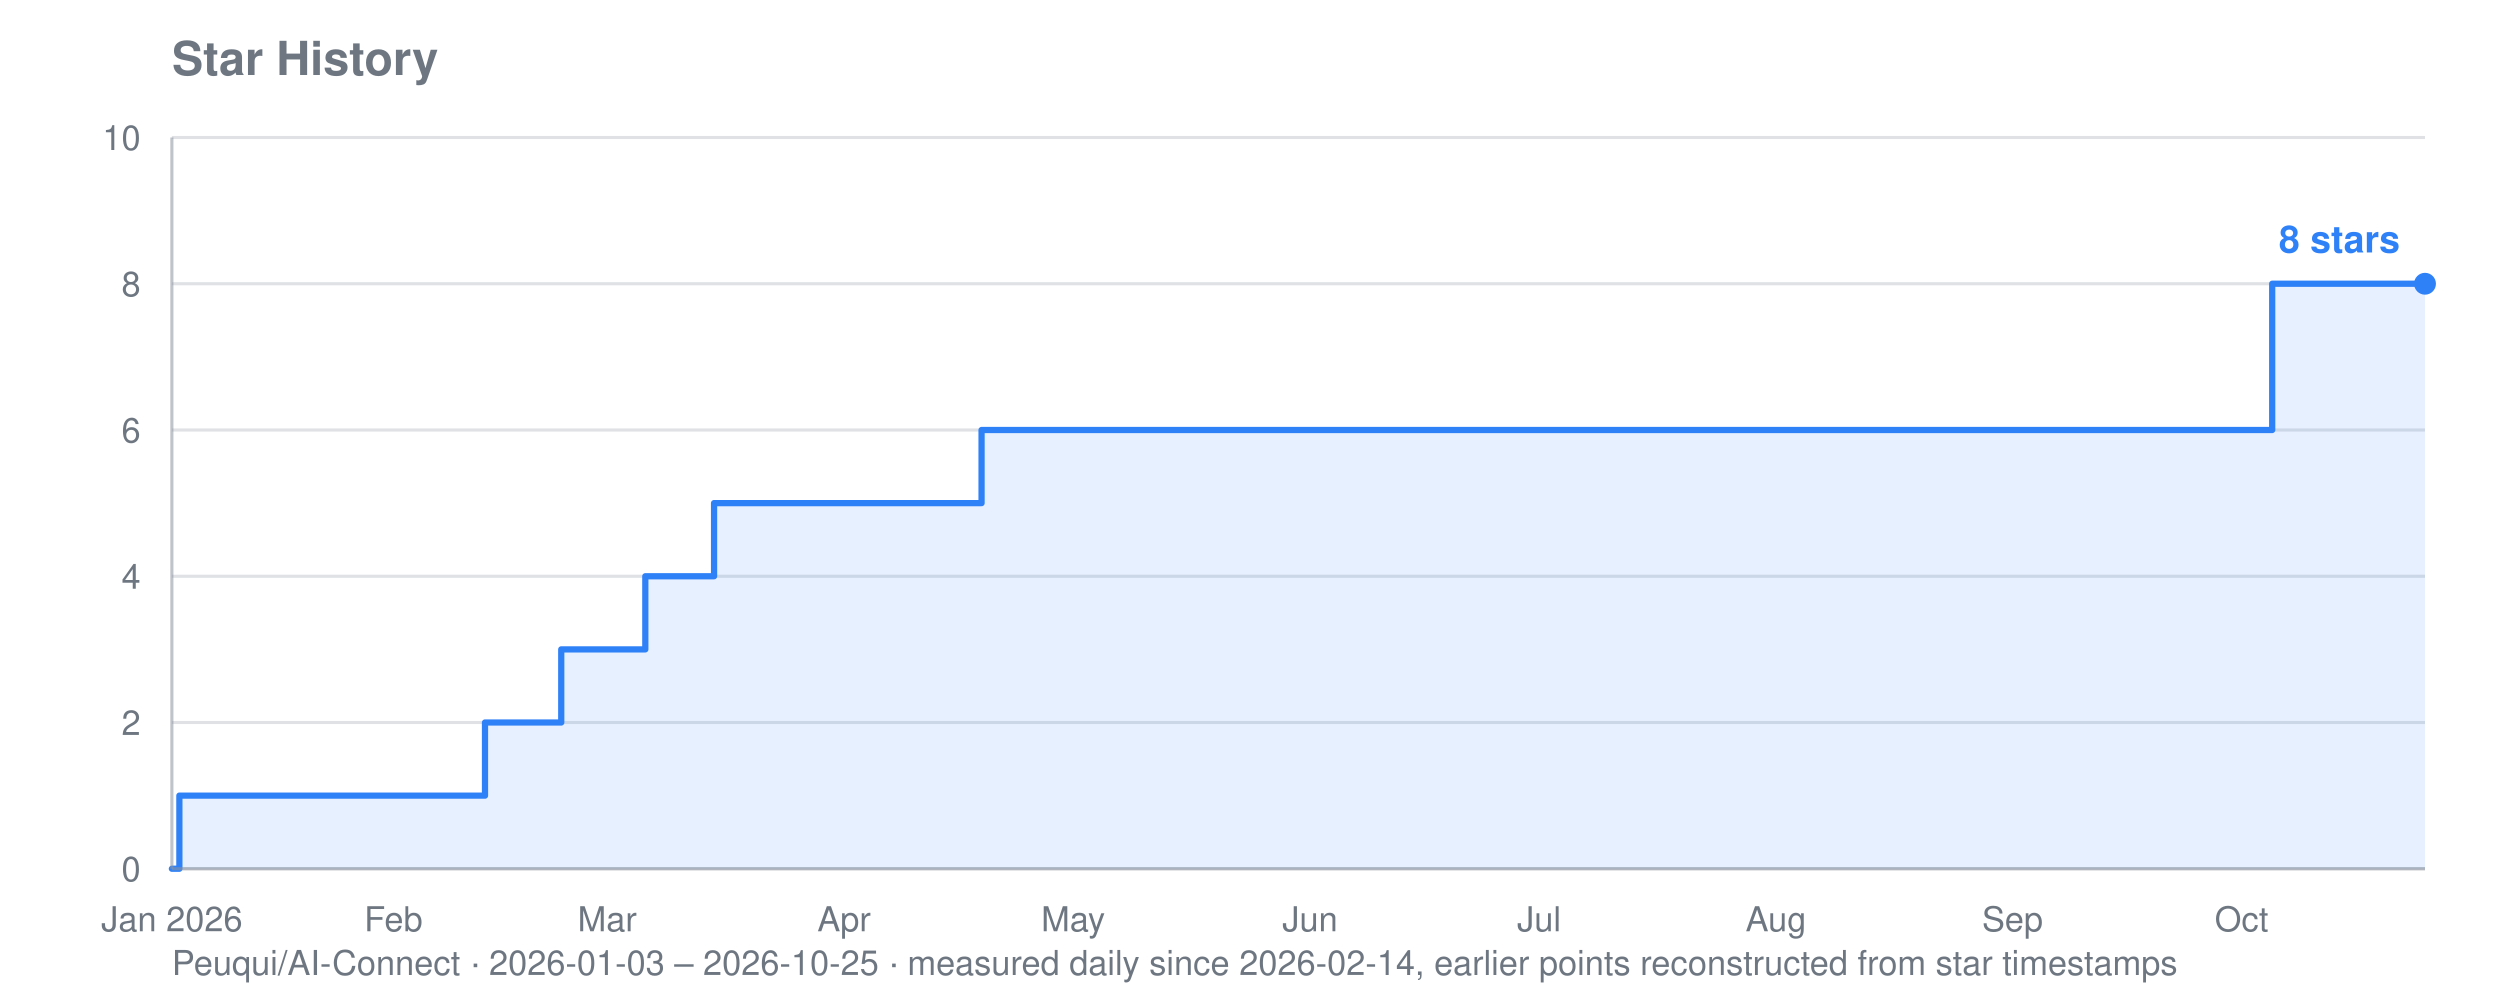
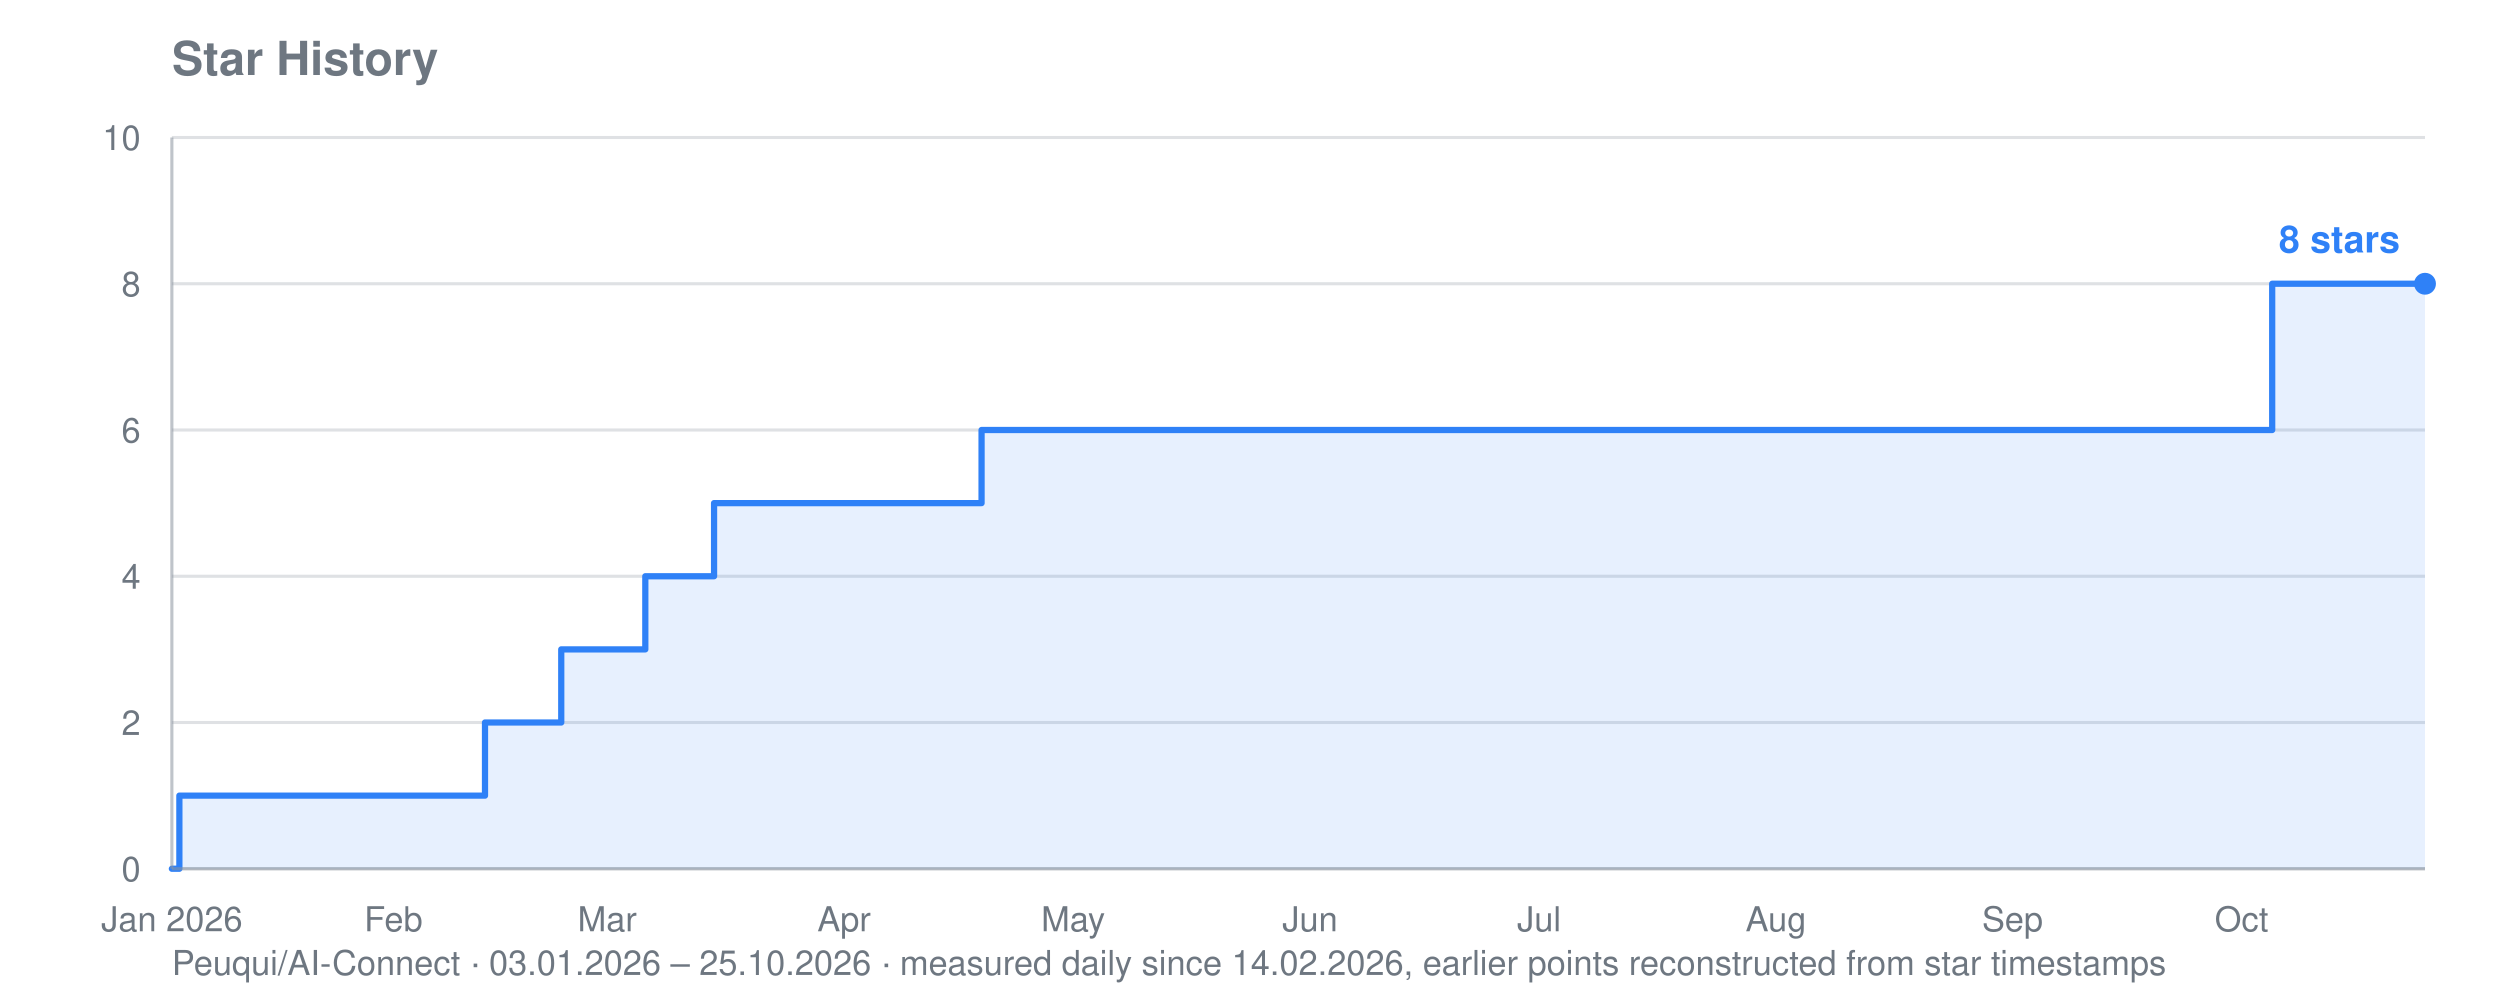
<svg xmlns="http://www.w3.org/2000/svg" viewBox="0 0 800 320" width="800" height="320" role="img" aria-label="Star history for Peuqui/AI-Connect: 8 stars">
  <text font-family="system-ui, -apple-system, Segoe UI, Helvetica, Arial, sans-serif" font-size="15" font-weight="600" fill="#6e7781" x="55" y="24">Star History</text>
-   <text font-family="system-ui, -apple-system, Segoe UI, Helvetica, Arial, sans-serif" font-size="11" fill="#6e7781" x="55" y="312">Peuqui/AI-Connect · 2026-01-03 – 2026-10-25 · measured daily since 2026-02-14, earlier points reconstructed from star timestamps</text>
+   <text font-family="system-ui, -apple-system, Segoe UI, Helvetica, Arial, sans-serif" font-size="11" fill="#6e7781" x="55" y="312">Peuqui/AI-Connect · 03.01.2026 – 25.10.2026 · measured daily since 14.02.2026, earlier points reconstructed from star timestamps</text>
  <line stroke="#8b949e" stroke-width="1" opacity="0.28" x1="55" y1="278.0" x2="776" y2="278.0" />
  <text font-family="system-ui, -apple-system, Segoe UI, Helvetica, Arial, sans-serif" font-size="11" fill="#6e7781" x="45" y="282.0" text-anchor="end">0</text>
  <line stroke="#8b949e" stroke-width="1" opacity="0.28" x1="55" y1="231.2" x2="776" y2="231.2" />
  <text font-family="system-ui, -apple-system, Segoe UI, Helvetica, Arial, sans-serif" font-size="11" fill="#6e7781" x="45" y="235.2" text-anchor="end">2</text>
  <line stroke="#8b949e" stroke-width="1" opacity="0.28" x1="55" y1="184.4" x2="776" y2="184.4" />
  <text font-family="system-ui, -apple-system, Segoe UI, Helvetica, Arial, sans-serif" font-size="11" fill="#6e7781" x="45" y="188.4" text-anchor="end">4</text>
  <line stroke="#8b949e" stroke-width="1" opacity="0.28" x1="55" y1="137.6" x2="776" y2="137.6" />
  <text font-family="system-ui, -apple-system, Segoe UI, Helvetica, Arial, sans-serif" font-size="11" fill="#6e7781" x="45" y="141.6" text-anchor="end">6</text>
  <line stroke="#8b949e" stroke-width="1" opacity="0.28" x1="55" y1="90.8" x2="776" y2="90.8" />
  <text font-family="system-ui, -apple-system, Segoe UI, Helvetica, Arial, sans-serif" font-size="11" fill="#6e7781" x="45" y="94.8" text-anchor="end">8</text>
  <line stroke="#8b949e" stroke-width="1" opacity="0.28" x1="55" y1="44.0" x2="776" y2="44.0" />
  <text font-family="system-ui, -apple-system, Segoe UI, Helvetica, Arial, sans-serif" font-size="11" fill="#6e7781" x="45" y="48.0" text-anchor="end">10</text>
  <text font-family="system-ui, -apple-system, Segoe UI, Helvetica, Arial, sans-serif" font-size="11" fill="#6e7781" x="55.0" y="298" text-anchor="middle">Jan 2026</text>
  <text font-family="system-ui, -apple-system, Segoe UI, Helvetica, Arial, sans-serif" font-size="11" fill="#6e7781" x="125.9" y="298" text-anchor="middle">Feb</text>
  <text font-family="system-ui, -apple-system, Segoe UI, Helvetica, Arial, sans-serif" font-size="11" fill="#6e7781" x="194.3" y="298" text-anchor="middle">Mar</text>
  <text font-family="system-ui, -apple-system, Segoe UI, Helvetica, Arial, sans-serif" font-size="11" fill="#6e7781" x="270.1" y="298" text-anchor="middle">Apr</text>
  <text font-family="system-ui, -apple-system, Segoe UI, Helvetica, Arial, sans-serif" font-size="11" fill="#6e7781" x="343.4" y="298" text-anchor="middle">May</text>
  <text font-family="system-ui, -apple-system, Segoe UI, Helvetica, Arial, sans-serif" font-size="11" fill="#6e7781" x="419.2" y="298" text-anchor="middle">Jun</text>
  <text font-family="system-ui, -apple-system, Segoe UI, Helvetica, Arial, sans-serif" font-size="11" fill="#6e7781" x="492.5" y="298" text-anchor="middle">Jul</text>
  <text font-family="system-ui, -apple-system, Segoe UI, Helvetica, Arial, sans-serif" font-size="11" fill="#6e7781" x="568.3" y="298" text-anchor="middle">Aug</text>
  <text font-family="system-ui, -apple-system, Segoe UI, Helvetica, Arial, sans-serif" font-size="11" fill="#6e7781" x="644.0" y="298" text-anchor="middle">Sep</text>
  <text font-family="system-ui, -apple-system, Segoe UI, Helvetica, Arial, sans-serif" font-size="11" fill="#6e7781" x="717.3" y="298" text-anchor="middle">Oct</text>
  <polygon fill="#2f81f7" opacity="0.12" points="55.0,278.0 55.0,278.0 57.4,278.0 57.4,254.6 155.2,254.6 155.2,231.2 157.7,231.2 157.7,231.2 160.1,231.2 160.1,231.2 162.5,231.2 162.5,231.2 165.0,231.2 165.0,231.2 167.4,231.2 167.4,231.2 169.9,231.2 169.9,231.2 172.3,231.2 172.3,231.2 174.8,231.2 174.8,231.2 177.2,231.2 177.2,231.2 179.6,231.2 179.6,231.2 179.6,231.2 179.6,207.8 179.6,207.8 179.6,207.8 179.6,207.8 179.6,207.8 182.1,207.8 182.1,207.8 184.5,207.8 184.5,207.8 187.0,207.8 187.0,207.8 189.4,207.8 189.4,207.8 191.9,207.8 191.9,207.8 194.3,207.8 194.3,207.8 196.8,207.8 196.8,207.8 199.2,207.8 199.2,207.8 201.6,207.8 201.6,207.8 204.1,207.8 204.1,207.8 206.5,207.8 206.5,184.4 209.0,184.4 209.0,184.4 211.4,184.4 211.4,184.4 213.9,184.4 213.9,184.4 216.3,184.4 216.3,184.4 218.8,184.4 218.8,184.4 221.2,184.4 221.2,184.4 223.6,184.4 223.6,184.4 226.1,184.4 226.1,184.4 228.5,184.4 228.5,161.0 231.0,161.0 231.0,161.0 233.4,161.0 233.4,161.0 235.9,161.0 235.9,161.0 238.3,161.0 238.3,161.0 240.7,161.0 240.7,161.0 243.2,161.0 243.2,161.0 245.6,161.0 245.6,161.0 248.1,161.0 248.1,161.0 250.5,161.0 250.5,161.0 253.0,161.0 253.0,161.0 255.4,161.0 255.4,161.0 257.9,161.0 257.9,161.0 260.3,161.0 260.3,161.0 262.7,161.0 262.7,161.0 265.2,161.0 265.2,161.0 267.6,161.0 267.6,161.0 270.1,161.0 270.1,161.0 272.5,161.0 272.5,161.0 275.0,161.0 275.0,161.0 277.4,161.0 277.4,161.0 279.9,161.0 279.9,161.0 282.3,161.0 282.3,161.0 284.7,161.0 284.7,161.0 287.2,161.0 287.2,161.0 289.6,161.0 289.6,161.0 292.1,161.0 292.1,161.0 294.5,161.0 294.5,161.0 297.0,161.0 297.0,161.0 299.4,161.0 299.4,161.0 301.9,161.0 301.9,161.0 304.3,161.0 304.3,161.0 306.7,161.0 306.7,161.0 309.2,161.0 309.2,161.0 311.6,161.0 311.6,161.0 314.1,161.0 314.1,137.6 316.5,137.6 316.5,137.6 319.0,137.6 319.0,137.6 321.4,137.6 321.4,137.6 323.8,137.6 323.8,137.6 326.3,137.6 326.3,137.6 328.7,137.6 328.7,137.6 331.2,137.6 331.2,137.6 333.6,137.6 333.6,137.6 336.1,137.6 336.1,137.6 338.5,137.6 338.5,137.6 341.0,137.6 341.0,137.6 343.4,137.6 343.4,137.6 345.8,137.6 345.8,137.6 348.3,137.6 348.3,137.6 350.7,137.6 350.7,137.6 353.2,137.6 353.2,137.6 355.6,137.6 355.6,137.6 358.1,137.6 358.1,137.6 360.5,137.6 360.5,137.6 363.0,137.6 363.0,137.6 365.4,137.6 365.4,137.6 367.8,137.6 367.8,137.6 370.3,137.6 370.3,137.6 372.7,137.6 372.7,137.6 375.2,137.6 375.2,137.6 377.6,137.6 377.6,137.6 380.1,137.6 380.1,137.6 382.5,137.6 382.5,137.6 384.9,137.6 384.9,137.6 387.4,137.6 387.4,137.6 389.8,137.6 389.8,137.6 392.3,137.6 392.3,137.6 394.7,137.6 394.7,137.6 397.2,137.6 397.2,137.6 399.6,137.6 399.6,137.6 402.1,137.6 402.1,137.6 404.5,137.6 404.5,137.6 406.9,137.6 406.9,137.6 409.4,137.6 409.4,137.6 411.8,137.6 411.8,137.6 414.3,137.6 414.3,137.6 416.7,137.6 416.7,137.6 419.2,137.6 419.2,137.6 421.6,137.6 421.6,137.6 424.1,137.6 424.1,137.6 426.5,137.6 426.5,137.6 428.9,137.6 428.9,137.6 431.4,137.6 431.4,137.6 433.8,137.6 433.8,137.6 436.3,137.6 436.3,137.6 438.7,137.6 438.7,137.6 441.2,137.6 441.2,137.6 443.6,137.6 443.6,137.6 446.1,137.6 446.1,137.6 448.5,137.6 448.5,137.6 450.9,137.6 450.9,137.6 453.4,137.6 453.4,137.6 455.8,137.6 455.8,137.6 458.3,137.6 458.3,137.6 460.7,137.6 460.7,137.6 463.2,137.6 463.2,137.6 465.6,137.6 465.6,137.6 468.0,137.6 468.0,137.6 470.5,137.6 470.5,137.6 472.9,137.6 472.9,137.6 475.4,137.6 475.4,137.6 477.8,137.6 477.8,137.6 480.3,137.6 480.3,137.6 482.7,137.6 482.7,137.6 485.2,137.6 485.2,137.6 487.6,137.6 487.6,137.6 490.0,137.6 490.0,137.6 492.5,137.6 492.5,137.6 494.9,137.6 494.9,137.6 497.4,137.6 497.4,137.6 499.8,137.6 499.8,137.6 502.3,137.6 502.3,137.6 504.7,137.6 504.7,137.6 507.2,137.6 507.2,137.6 509.6,137.6 509.6,137.6 512.0,137.6 512.0,137.6 514.5,137.6 514.5,137.6 516.9,137.6 516.9,137.6 519.4,137.6 519.4,137.6 521.8,137.6 521.8,137.6 524.3,137.6 524.3,137.6 526.7,137.6 526.7,137.6 529.1,137.6 529.1,137.6 531.6,137.6 531.6,137.6 534.0,137.6 534.0,137.6 536.5,137.6 536.5,137.6 538.9,137.6 538.9,137.6 541.4,137.6 541.4,137.6 543.8,137.6 543.8,137.6 546.3,137.6 546.3,137.6 548.7,137.6 548.7,137.6 551.1,137.6 551.1,137.6 553.6,137.6 553.6,137.6 556.0,137.6 556.0,137.6 558.5,137.6 558.5,137.6 560.9,137.6 560.9,137.6 563.4,137.6 563.4,137.6 565.8,137.6 565.8,137.6 568.3,137.6 568.3,137.6 570.7,137.6 570.7,137.6 573.1,137.6 573.1,137.6 575.6,137.6 575.6,137.6 578.0,137.6 578.0,137.6 580.5,137.6 580.5,137.6 582.9,137.6 582.9,137.6 585.4,137.6 585.4,137.6 587.8,137.6 587.8,137.6 590.3,137.6 590.3,137.6 592.7,137.6 592.7,137.6 595.1,137.6 595.1,137.6 597.6,137.6 597.6,137.6 600.0,137.6 600.0,137.6 602.5,137.6 602.5,137.6 604.9,137.6 604.9,137.6 607.4,137.6 607.4,137.6 609.8,137.6 609.8,137.6 612.2,137.6 612.2,137.6 614.7,137.6 614.7,137.6 617.1,137.6 617.1,137.6 619.6,137.6 619.6,137.6 622.0,137.6 622.0,137.6 624.5,137.6 624.5,137.6 626.9,137.6 626.9,137.6 629.4,137.6 629.4,137.6 631.8,137.6 631.8,137.6 634.2,137.6 634.2,137.6 636.7,137.6 636.7,137.6 639.1,137.6 639.1,137.6 641.6,137.6 641.6,137.6 644.0,137.6 644.0,137.6 646.5,137.6 646.5,137.6 648.9,137.6 648.9,137.6 651.4,137.6 651.4,137.6 653.8,137.6 653.8,137.6 656.2,137.6 656.2,137.6 658.7,137.6 658.7,137.6 661.1,137.6 661.1,137.6 663.6,137.6 663.6,137.6 666.0,137.6 666.0,137.6 668.5,137.6 668.5,137.6 670.9,137.6 670.9,137.6 673.3,137.6 673.3,137.6 675.8,137.6 675.8,137.6 678.2,137.6 678.2,137.6 680.7,137.6 680.7,137.6 683.1,137.6 683.1,137.6 685.6,137.6 685.6,137.6 688.0,137.6 688.0,137.6 690.5,137.6 690.5,137.6 692.9,137.6 692.9,137.6 695.3,137.6 695.3,137.6 697.8,137.6 697.8,137.6 700.2,137.6 700.2,137.6 702.7,137.6 702.7,137.6 705.1,137.6 705.1,137.6 707.6,137.6 707.6,137.6 710.0,137.6 710.0,137.6 712.5,137.6 712.5,137.6 714.9,137.6 714.9,137.6 717.3,137.6 717.3,137.6 719.8,137.6 719.8,137.6 722.2,137.6 722.2,137.6 724.7,137.6 724.7,137.6 727.1,137.6 727.1,90.8 729.6,90.8 729.6,90.8 732.0,90.8 732.0,90.8 734.5,90.8 734.5,90.8 736.9,90.8 736.9,90.8 739.3,90.8 739.3,90.8 741.8,90.8 741.8,90.8 744.2,90.8 744.2,90.8 746.7,90.8 746.7,90.8 749.1,90.8 749.1,90.8 751.6,90.8 751.6,90.8 754.0,90.8 754.0,90.8 756.4,90.8 756.4,90.8 758.9,90.8 758.9,90.8 761.3,90.8 761.3,90.8 763.8,90.8 763.8,90.8 766.2,90.8 766.2,90.8 768.7,90.8 768.7,90.8 771.1,90.8 771.1,90.8 773.6,90.8 773.6,90.8 776.0,90.8 776.0,90.8 776.0,278.0" />
  <polyline fill="none" stroke="#2f81f7" stroke-width="2" stroke-linejoin="round" stroke-linecap="round" points="55.0,278.0 57.4,278.0 57.4,254.6 155.2,254.6 155.2,231.2 157.7,231.2 157.7,231.2 160.1,231.2 160.1,231.2 162.5,231.2 162.5,231.2 165.0,231.2 165.0,231.2 167.4,231.2 167.4,231.2 169.9,231.2 169.9,231.2 172.3,231.2 172.3,231.2 174.8,231.2 174.8,231.2 177.2,231.2 177.2,231.2 179.6,231.2 179.6,231.2 179.6,231.2 179.6,207.8 179.6,207.8 179.6,207.8 179.6,207.8 179.6,207.8 182.1,207.8 182.1,207.8 184.5,207.8 184.5,207.8 187.0,207.8 187.0,207.8 189.4,207.8 189.4,207.8 191.9,207.8 191.9,207.8 194.3,207.8 194.3,207.8 196.8,207.8 196.8,207.8 199.2,207.8 199.2,207.8 201.6,207.8 201.6,207.8 204.1,207.8 204.1,207.8 206.5,207.8 206.5,184.4 209.0,184.4 209.0,184.4 211.4,184.4 211.4,184.4 213.9,184.4 213.9,184.4 216.3,184.4 216.3,184.4 218.8,184.4 218.8,184.4 221.2,184.4 221.2,184.4 223.6,184.4 223.6,184.4 226.1,184.4 226.1,184.4 228.5,184.4 228.5,161.0 231.0,161.0 231.0,161.0 233.4,161.0 233.4,161.0 235.9,161.0 235.9,161.0 238.3,161.0 238.3,161.0 240.7,161.0 240.7,161.0 243.2,161.0 243.2,161.0 245.6,161.0 245.6,161.0 248.1,161.0 248.1,161.0 250.5,161.0 250.5,161.0 253.0,161.0 253.0,161.0 255.4,161.0 255.4,161.0 257.9,161.0 257.9,161.0 260.3,161.0 260.3,161.0 262.7,161.0 262.7,161.0 265.2,161.0 265.2,161.0 267.6,161.0 267.6,161.0 270.1,161.0 270.1,161.0 272.5,161.0 272.5,161.0 275.0,161.0 275.0,161.0 277.4,161.0 277.4,161.0 279.9,161.0 279.9,161.0 282.3,161.0 282.3,161.0 284.7,161.0 284.7,161.0 287.2,161.0 287.2,161.0 289.6,161.0 289.6,161.0 292.1,161.0 292.1,161.0 294.5,161.0 294.5,161.0 297.0,161.0 297.0,161.0 299.4,161.0 299.4,161.0 301.9,161.0 301.9,161.0 304.3,161.0 304.3,161.0 306.7,161.0 306.7,161.0 309.2,161.0 309.2,161.0 311.6,161.0 311.6,161.0 314.1,161.0 314.1,137.6 316.5,137.6 316.5,137.6 319.0,137.6 319.0,137.6 321.4,137.6 321.4,137.6 323.8,137.6 323.8,137.6 326.3,137.6 326.3,137.6 328.7,137.6 328.7,137.6 331.2,137.6 331.2,137.6 333.6,137.6 333.6,137.6 336.1,137.6 336.1,137.6 338.5,137.6 338.5,137.6 341.0,137.6 341.0,137.6 343.4,137.6 343.4,137.6 345.8,137.6 345.8,137.6 348.3,137.6 348.3,137.6 350.7,137.6 350.7,137.6 353.2,137.6 353.2,137.6 355.6,137.6 355.6,137.6 358.1,137.6 358.1,137.6 360.5,137.6 360.5,137.6 363.0,137.6 363.0,137.6 365.4,137.6 365.4,137.6 367.8,137.6 367.8,137.6 370.3,137.6 370.3,137.6 372.7,137.6 372.7,137.6 375.2,137.6 375.2,137.6 377.6,137.6 377.6,137.6 380.1,137.6 380.1,137.6 382.5,137.6 382.5,137.6 384.9,137.6 384.9,137.6 387.4,137.6 387.4,137.6 389.8,137.6 389.8,137.6 392.3,137.6 392.3,137.6 394.7,137.6 394.7,137.6 397.2,137.6 397.2,137.6 399.6,137.6 399.6,137.6 402.1,137.6 402.1,137.6 404.5,137.6 404.5,137.6 406.9,137.6 406.9,137.6 409.4,137.6 409.4,137.6 411.8,137.6 411.8,137.6 414.3,137.6 414.3,137.6 416.7,137.6 416.7,137.6 419.2,137.6 419.2,137.6 421.6,137.6 421.6,137.6 424.1,137.6 424.1,137.6 426.5,137.6 426.5,137.6 428.9,137.6 428.9,137.6 431.4,137.6 431.4,137.6 433.8,137.6 433.8,137.6 436.3,137.6 436.3,137.6 438.7,137.6 438.7,137.6 441.2,137.6 441.2,137.6 443.6,137.6 443.6,137.6 446.1,137.6 446.1,137.6 448.5,137.6 448.5,137.6 450.9,137.6 450.9,137.6 453.4,137.6 453.4,137.6 455.8,137.6 455.8,137.6 458.3,137.6 458.3,137.6 460.7,137.6 460.7,137.6 463.2,137.6 463.2,137.6 465.6,137.6 465.6,137.6 468.0,137.6 468.0,137.6 470.5,137.6 470.5,137.6 472.9,137.6 472.9,137.6 475.4,137.6 475.4,137.6 477.8,137.6 477.8,137.6 480.3,137.6 480.3,137.6 482.7,137.6 482.7,137.6 485.2,137.6 485.2,137.6 487.6,137.6 487.6,137.6 490.0,137.6 490.0,137.6 492.5,137.6 492.5,137.6 494.9,137.6 494.9,137.6 497.4,137.6 497.4,137.6 499.8,137.6 499.8,137.6 502.3,137.6 502.3,137.6 504.7,137.6 504.7,137.6 507.2,137.6 507.2,137.6 509.6,137.6 509.6,137.6 512.0,137.6 512.0,137.6 514.5,137.6 514.5,137.6 516.9,137.6 516.9,137.6 519.4,137.6 519.4,137.6 521.8,137.6 521.8,137.6 524.3,137.6 524.3,137.6 526.7,137.6 526.7,137.6 529.1,137.6 529.1,137.6 531.6,137.6 531.6,137.6 534.0,137.6 534.0,137.6 536.5,137.6 536.5,137.6 538.9,137.6 538.9,137.6 541.4,137.6 541.4,137.6 543.8,137.6 543.8,137.6 546.3,137.6 546.3,137.6 548.7,137.6 548.7,137.6 551.1,137.6 551.1,137.6 553.6,137.6 553.6,137.6 556.0,137.6 556.0,137.6 558.5,137.6 558.5,137.6 560.9,137.6 560.9,137.6 563.4,137.6 563.4,137.6 565.8,137.6 565.8,137.6 568.3,137.6 568.3,137.6 570.7,137.6 570.7,137.6 573.1,137.6 573.1,137.6 575.6,137.6 575.6,137.6 578.0,137.6 578.0,137.6 580.5,137.6 580.5,137.6 582.9,137.6 582.9,137.6 585.4,137.6 585.4,137.6 587.8,137.6 587.8,137.6 590.3,137.6 590.3,137.6 592.7,137.6 592.7,137.6 595.1,137.6 595.1,137.6 597.6,137.6 597.6,137.6 600.0,137.6 600.0,137.6 602.5,137.6 602.5,137.6 604.9,137.6 604.9,137.6 607.4,137.6 607.4,137.6 609.8,137.6 609.8,137.6 612.2,137.6 612.2,137.6 614.7,137.6 614.7,137.6 617.1,137.6 617.1,137.6 619.6,137.6 619.6,137.6 622.0,137.6 622.0,137.6 624.5,137.6 624.5,137.6 626.9,137.6 626.9,137.6 629.4,137.6 629.4,137.6 631.8,137.6 631.8,137.6 634.2,137.6 634.2,137.6 636.7,137.6 636.7,137.6 639.1,137.6 639.1,137.6 641.6,137.6 641.6,137.6 644.0,137.6 644.0,137.6 646.5,137.6 646.5,137.6 648.9,137.6 648.9,137.6 651.4,137.6 651.4,137.6 653.8,137.6 653.8,137.6 656.2,137.6 656.2,137.6 658.7,137.6 658.7,137.6 661.1,137.6 661.1,137.6 663.6,137.6 663.6,137.6 666.0,137.6 666.0,137.6 668.5,137.6 668.5,137.6 670.9,137.6 670.9,137.6 673.3,137.6 673.3,137.6 675.8,137.6 675.8,137.6 678.2,137.6 678.2,137.6 680.7,137.6 680.7,137.6 683.1,137.6 683.1,137.6 685.6,137.6 685.6,137.6 688.0,137.6 688.0,137.6 690.5,137.6 690.5,137.6 692.9,137.6 692.9,137.6 695.3,137.6 695.3,137.6 697.8,137.6 697.8,137.6 700.2,137.6 700.2,137.6 702.7,137.6 702.7,137.6 705.1,137.6 705.1,137.6 707.6,137.6 707.6,137.6 710.0,137.6 710.0,137.6 712.5,137.6 712.5,137.6 714.9,137.6 714.9,137.6 717.3,137.6 717.3,137.6 719.8,137.6 719.8,137.6 722.2,137.6 722.2,137.6 724.7,137.6 724.7,137.6 727.1,137.6 727.1,90.8 729.6,90.8 729.6,90.8 732.0,90.8 732.0,90.8 734.5,90.8 734.5,90.8 736.9,90.8 736.9,90.8 739.3,90.8 739.3,90.8 741.8,90.8 741.8,90.8 744.2,90.8 744.2,90.8 746.7,90.8 746.7,90.8 749.1,90.8 749.1,90.8 751.6,90.8 751.6,90.8 754.0,90.8 754.0,90.8 756.4,90.8 756.4,90.8 758.9,90.8 758.9,90.8 761.3,90.8 761.3,90.8 763.8,90.8 763.8,90.8 766.2,90.8 766.2,90.8 768.7,90.8 768.7,90.8 771.1,90.8 771.1,90.8 773.6,90.8 773.6,90.8 776.0,90.8 776.0,90.8" />
  <circle fill="#2f81f7" cx="776.0" cy="90.8" r="3.5" />
  <text font-family="system-ui, -apple-system, Segoe UI, Helvetica, Arial, sans-serif" font-size="12" font-weight="600" fill="#2f81f7" x="768.0" y="80.8" text-anchor="end">8 stars</text>
  <line stroke="#8b949e" stroke-width="1" opacity="0.55" x1="55" y1="44" x2="55" y2="278" />
  <line stroke="#8b949e" stroke-width="1" opacity="0.55" x1="55" y1="278" x2="776" y2="278" />
</svg>
